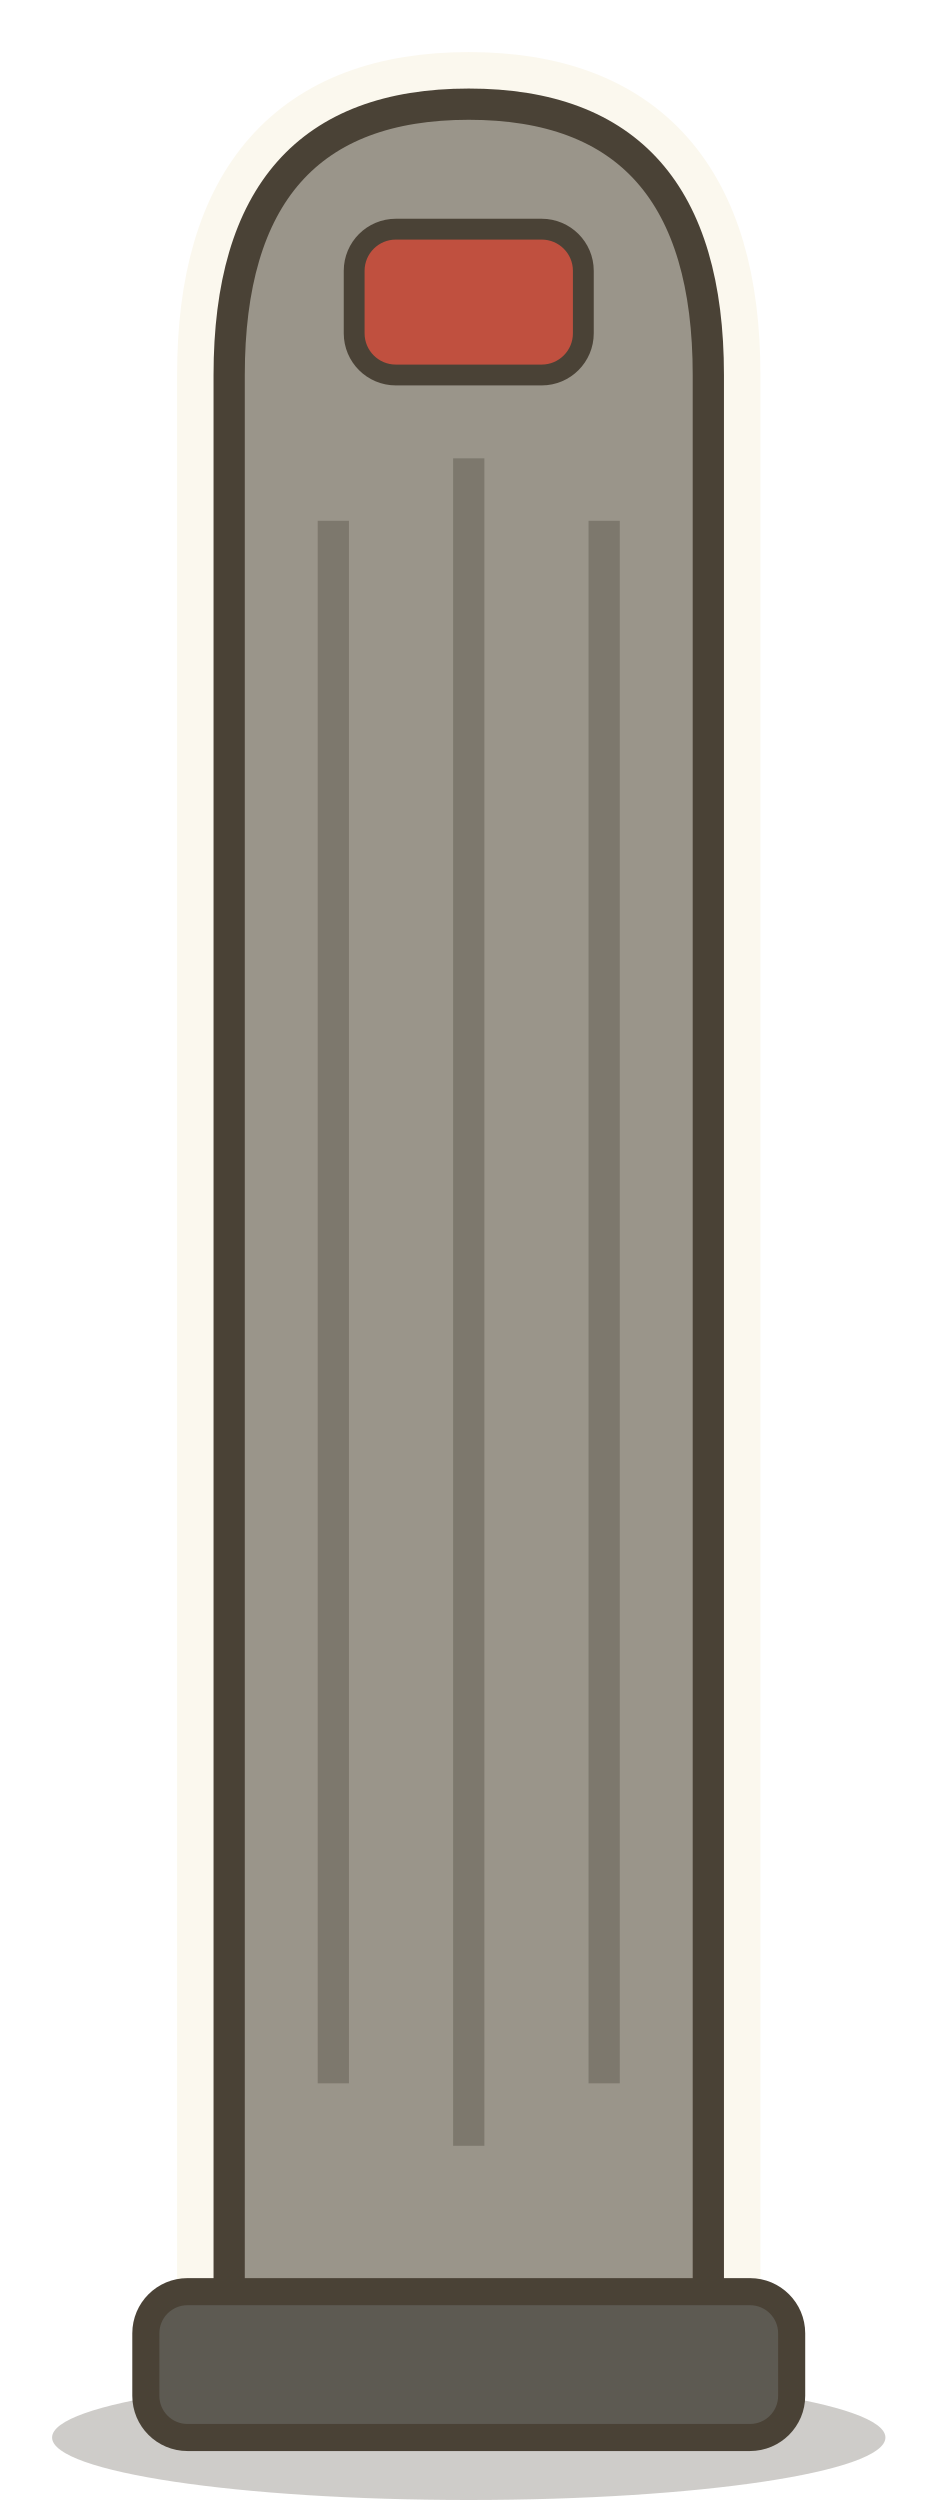
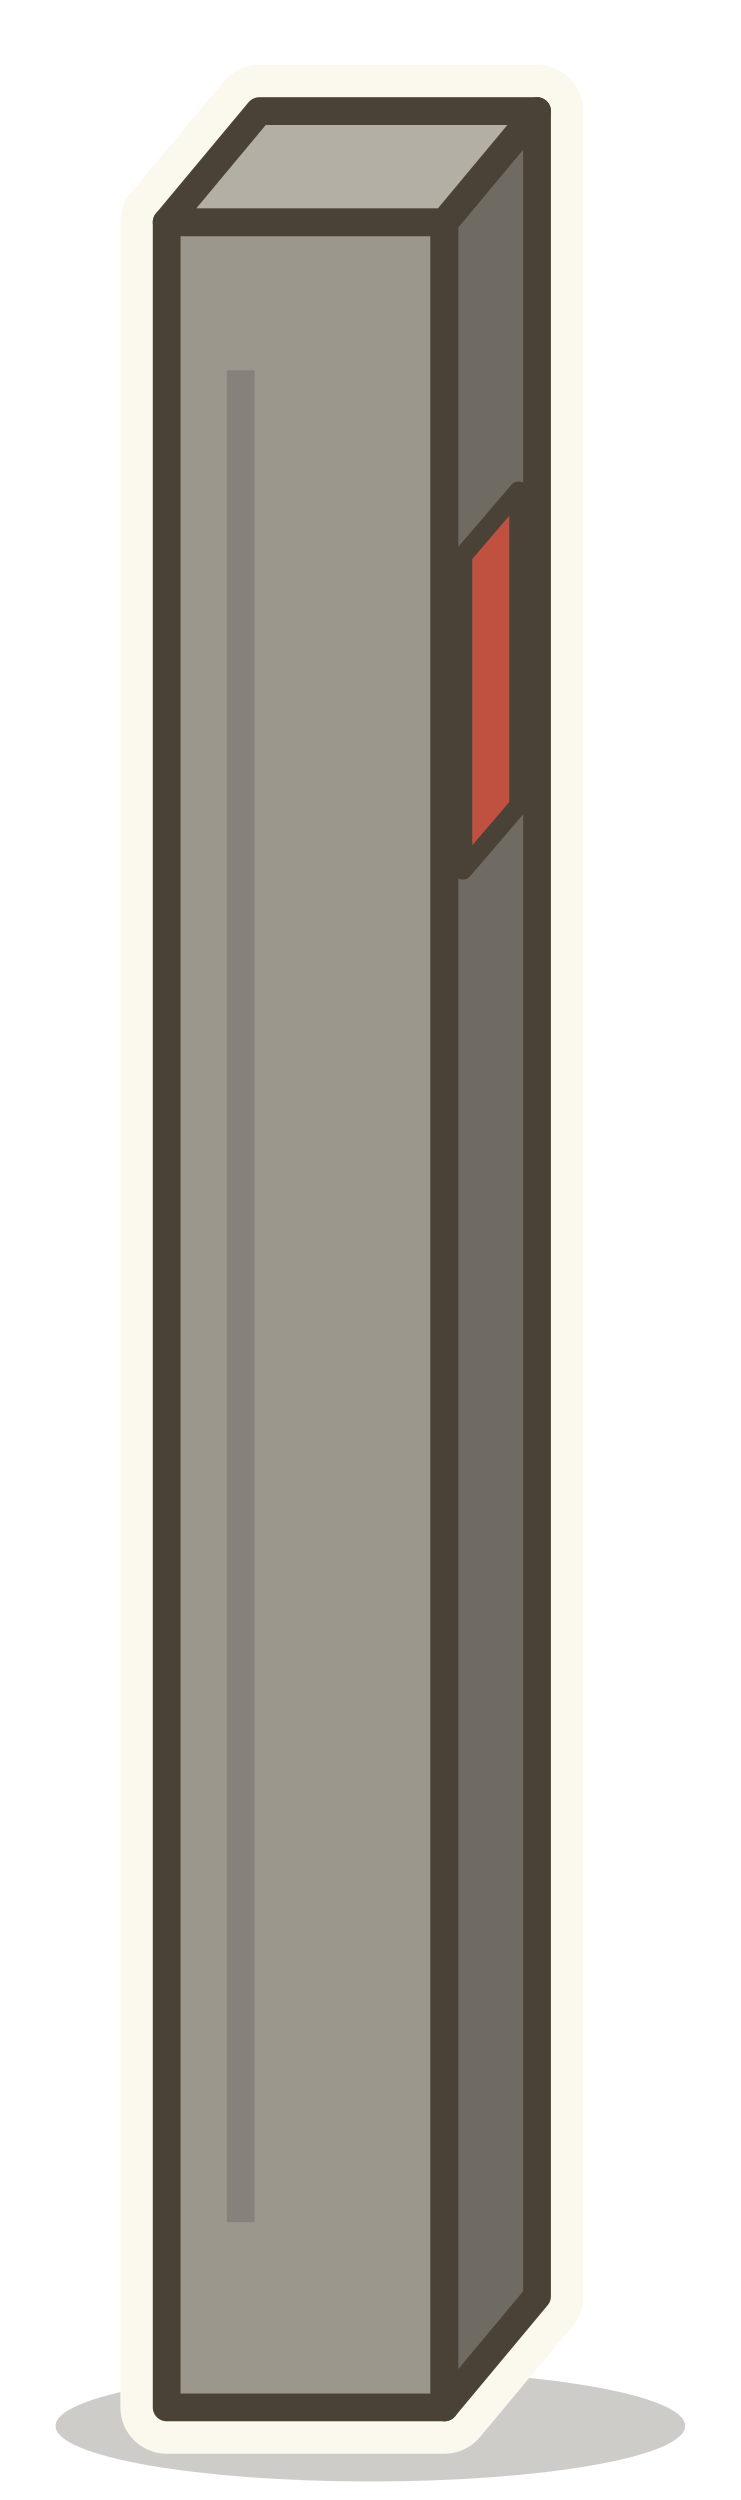
- <svg xmlns="http://www.w3.org/2000/svg" width="90" height="240" viewBox="0 0 90 240">
-   <ellipse cx="45" cy="234" rx="40" ry="6" fill="#3b3428" opacity="0.25" />
+ <svg xmlns="http://www.w3.org/2000/svg" width="80" height="270" viewBox="0 0 80 270">
+   <ellipse cx="40" cy="262" rx="34" ry="6" fill="#3b3428" opacity="0.25" />
  <g stroke-linejoin="round">
-     <path d="M22 230 V36 q0 -26 23 -26 q23 0 23 26 V230 z" fill="#9a958a" stroke="#fbf8ee" stroke-width="10" />
-     <path d="M22 230 V36 q0 -26 23 -26 q23 0 23 26 V230 z" fill="#9a958a" stroke="#4a4236" stroke-width="3" />
-     <path d="M32 50 V200 M45 44 V206 M58 50 V200" stroke="#7d786d" stroke-width="3" fill="none" />
-     <rect x="34" y="22" width="22" height="14" rx="4" fill="#c0503f" stroke="#4a4236" stroke-width="2" />
-     <rect x="14" y="220" width="62" height="14" rx="4" fill="#5d5a52" stroke="#4a4236" stroke-width="2.6" />
+     <path d="M18 260 V24 l10 -12 h30 v236 l-10 12 z" fill="#8f8a80" stroke="#fbf8ee" stroke-width="10" />
+     <path d="M18 260 V24 h30 V260 z" fill="#9c978c" stroke="#4a4236" stroke-width="3" />
+     <path d="M48 260 V24 l10 -12 V248 z" fill="#6f6b63" stroke="#4a4236" stroke-width="3" />
+     <path d="M18 24 l10 -12 h30 l-10 12 z" fill="#b4afa4" stroke="#4a4236" stroke-width="3" />
+     <path d="M50 60 l6 -7 v34 l-6 7 z" fill="#c0503f" stroke="#4a4236" stroke-width="2" />
+     <path d="M26 40 V240" stroke="#86817a" stroke-width="3" />
  </g>
</svg>
